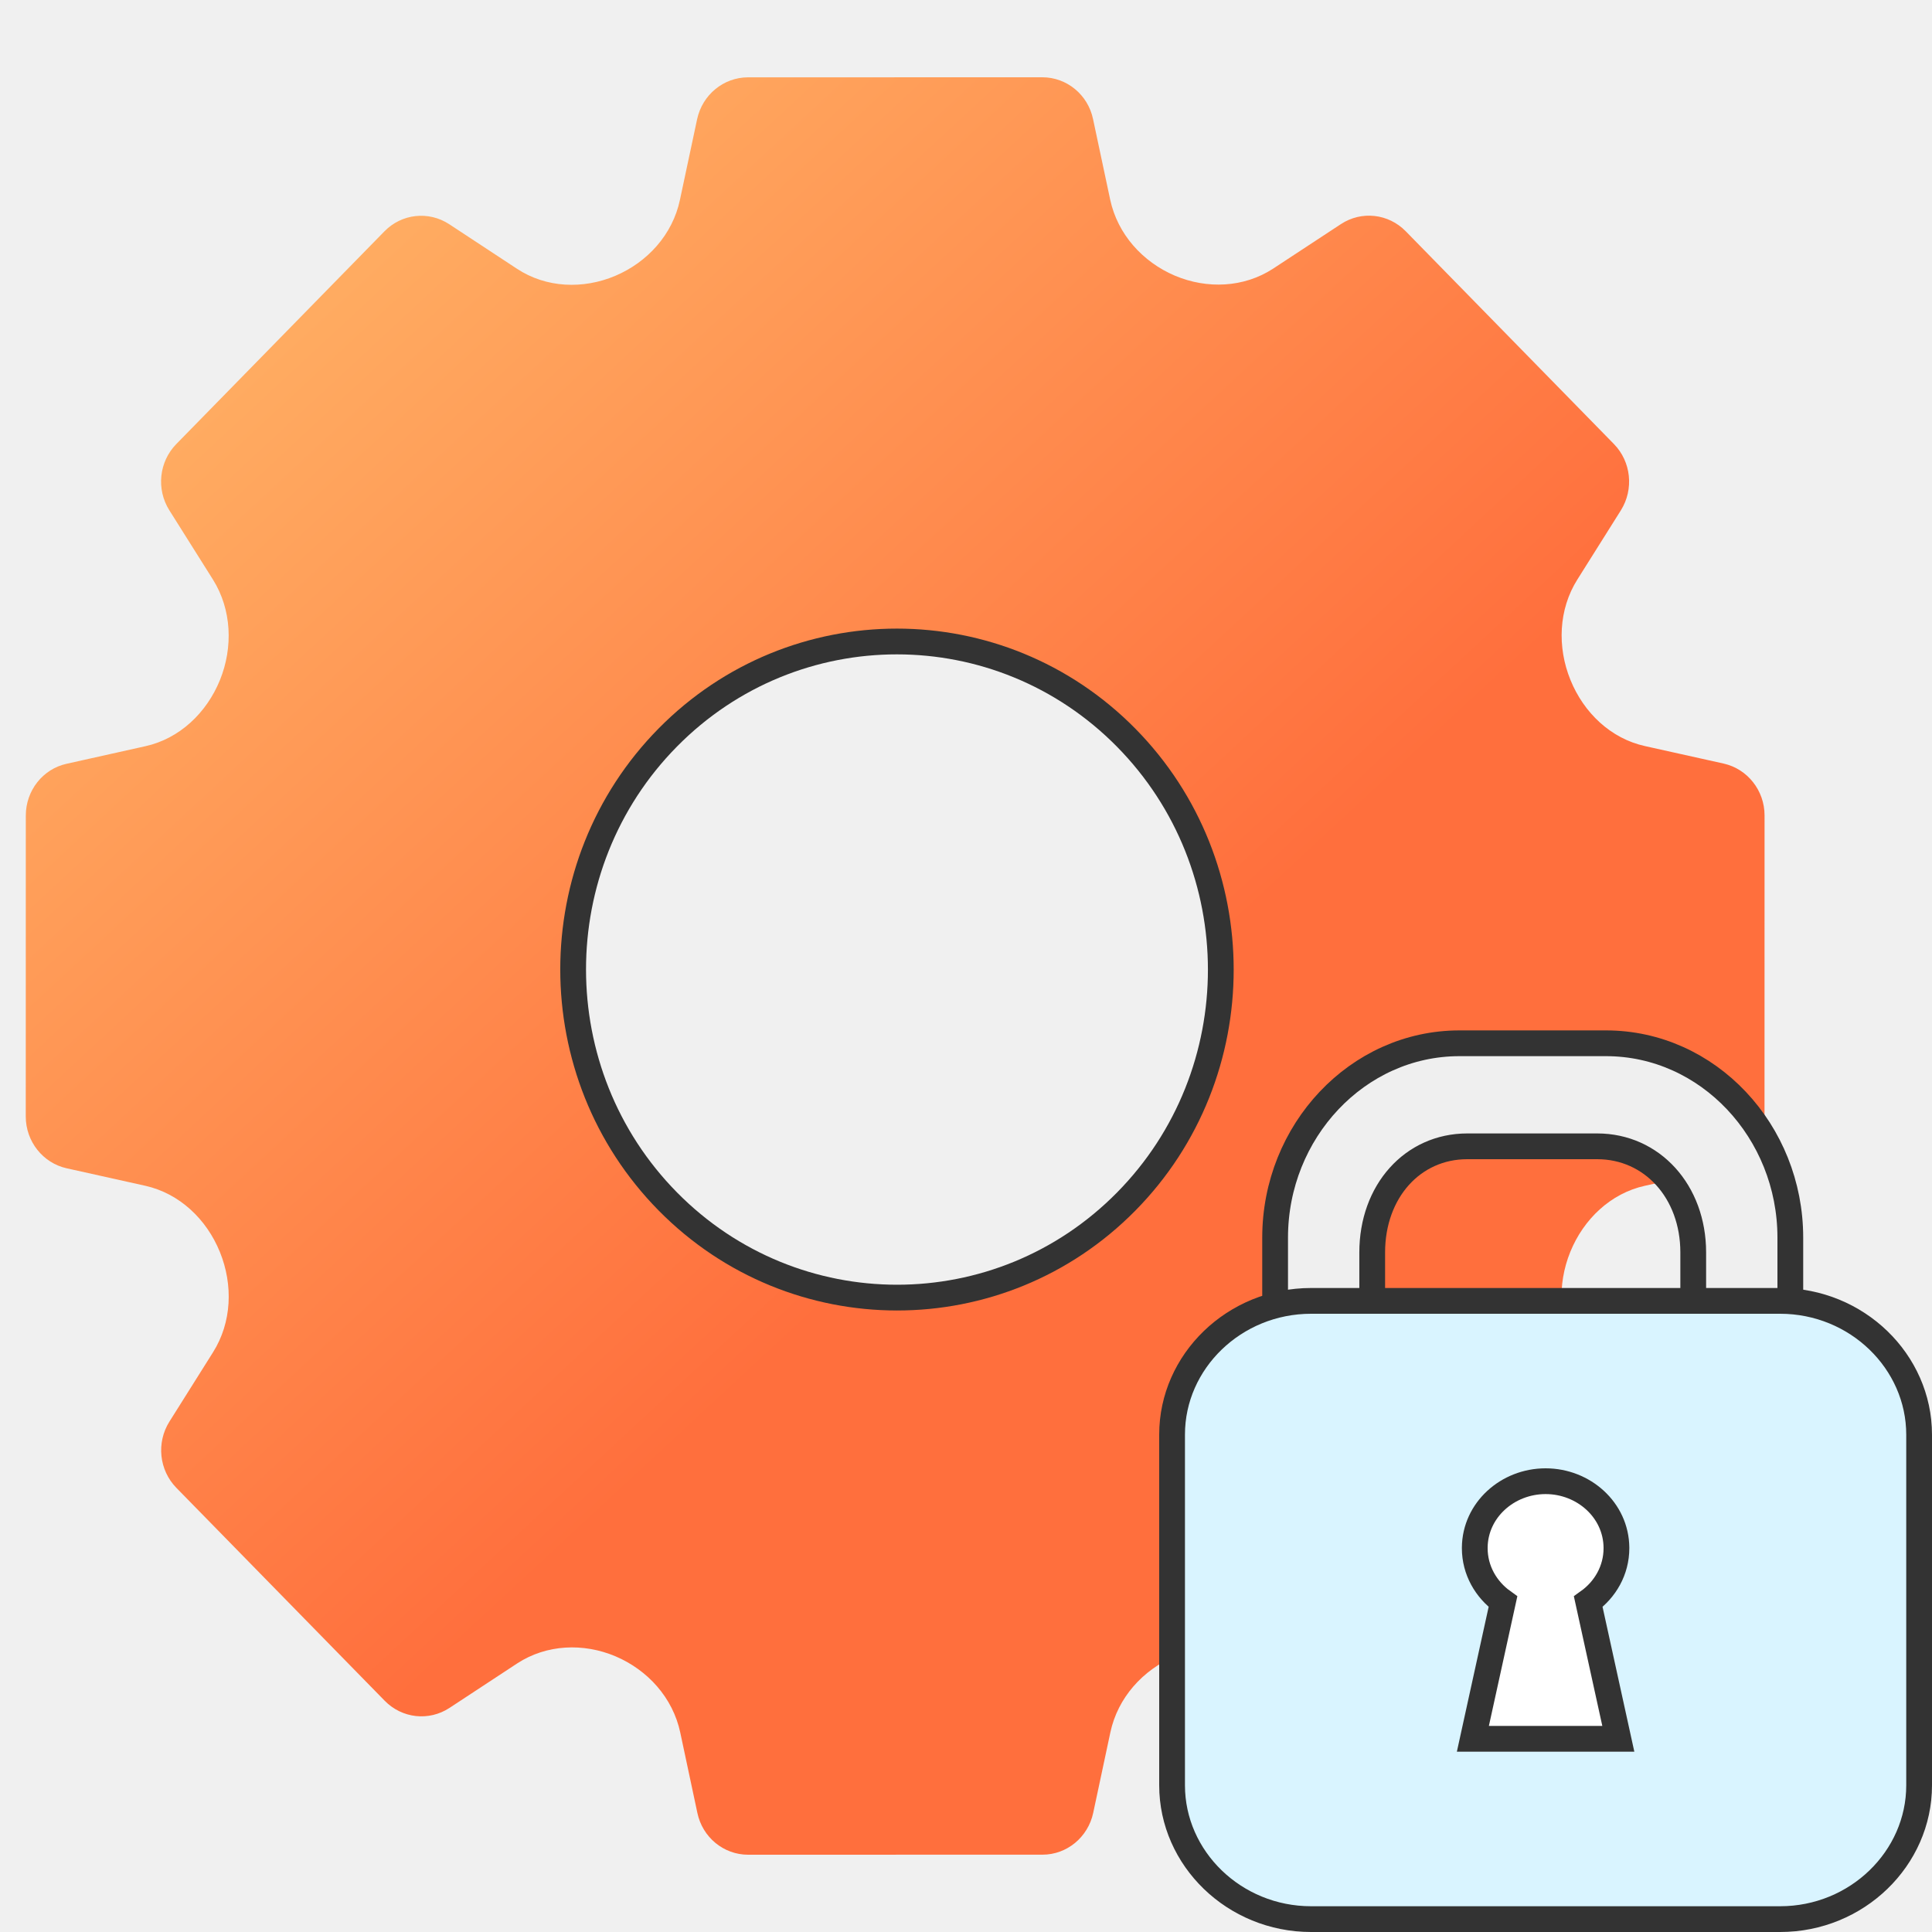
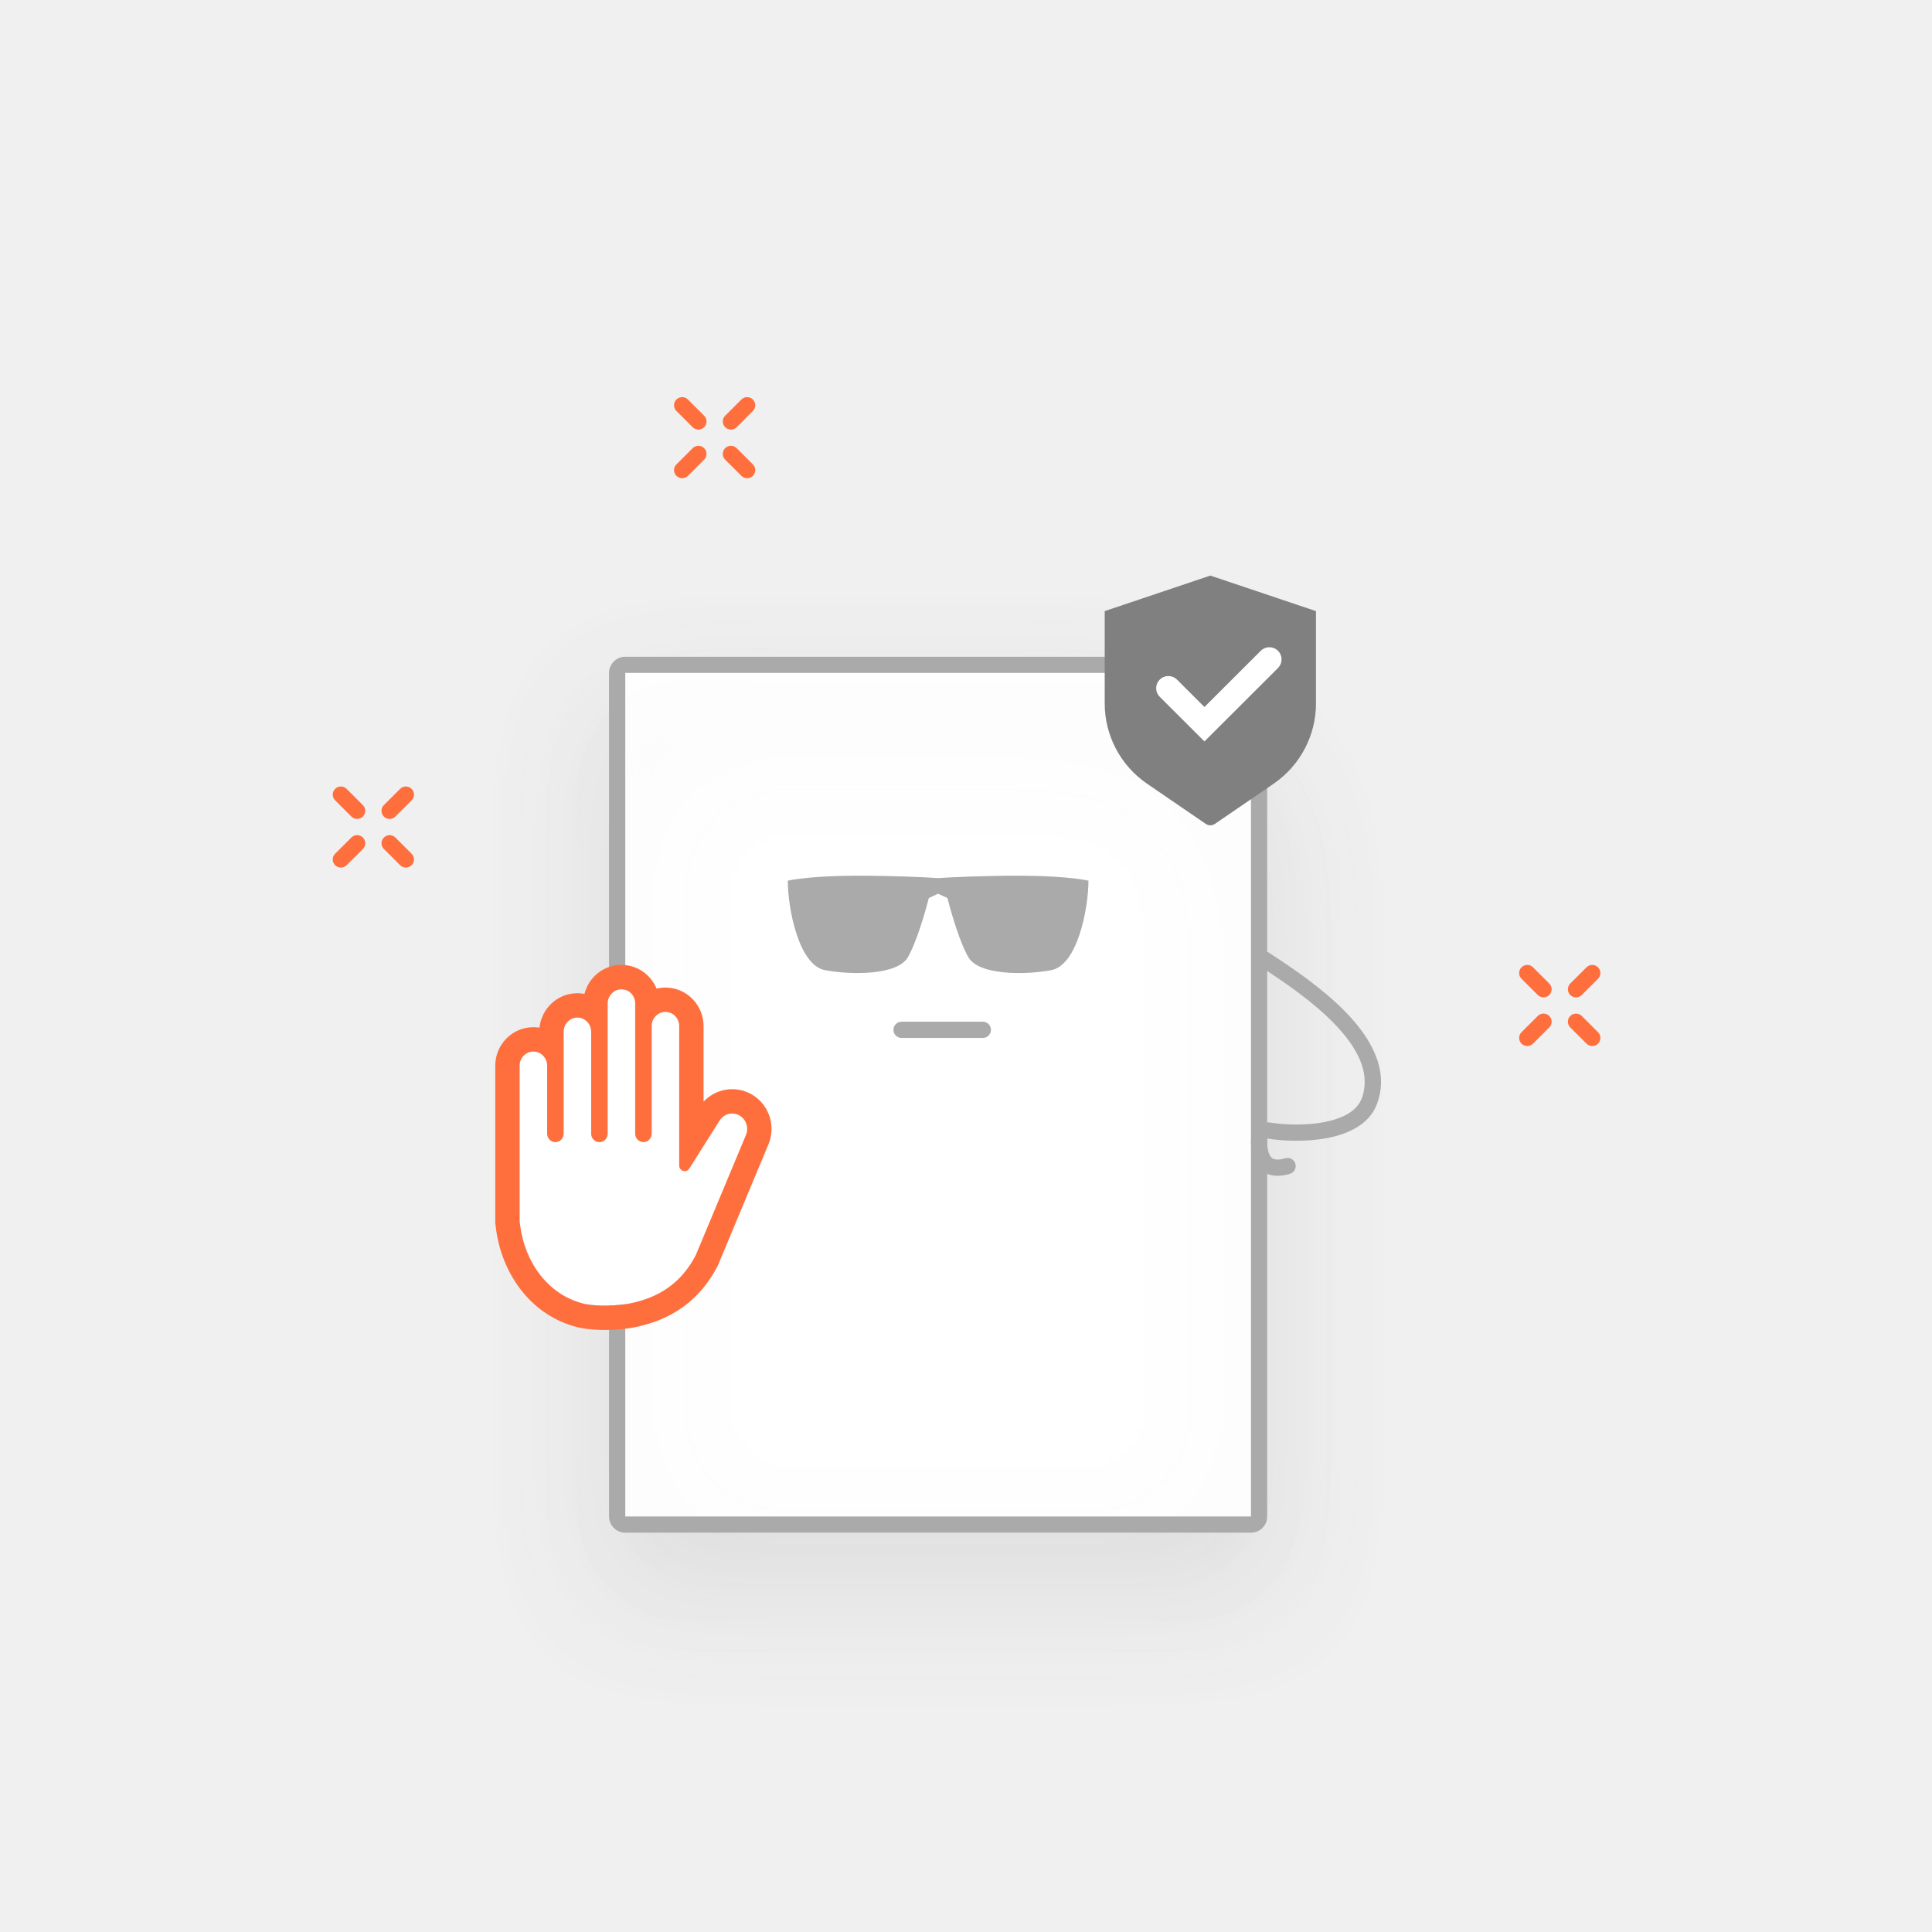
- <svg xmlns="http://www.w3.org/2000/svg" width="75" height="75" viewBox="0 0 75 75" fill="none">
-   <path fill-rule="evenodd" clip-rule="evenodd" d="M52.062 66.3L49.43 64.57C48.297 63.825 46.865 63.765 45.615 64.296C44.369 64.823 43.391 65.902 43.104 67.251L42.438 70.376C42.236 71.32 41.417 71.999 40.47 71.998L29.04 72C28.093 72 27.27 71.325 27.072 70.377L26.407 67.255C26.12 65.906 25.145 64.831 23.896 64.299C22.65 63.772 21.218 63.831 20.08 64.572L17.449 66.301C16.65 66.825 15.606 66.71 14.934 66.023L6.848 57.759C6.176 57.072 6.064 56.005 6.576 55.188L8.267 52.499C9.001 51.337 9.055 49.877 8.535 48.6C8.018 47.326 6.966 46.33 5.642 46.032L2.588 45.353C1.664 45.147 1 44.31 1 43.342L1.002 31.66C1.001 30.692 1.661 29.851 2.589 29.649L5.647 28.967C6.966 28.674 8.018 27.679 8.538 26.401C9.054 25.128 8.995 23.664 8.269 22.502L6.573 19.808C6.06 18.991 6.173 17.924 6.844 17.238L14.923 8.981C15.594 8.294 16.638 8.18 17.438 8.703L20.07 10.434C21.203 11.18 22.639 11.235 23.885 10.708C25.131 10.181 26.113 9.106 26.396 7.753L27.062 4.628C27.264 3.684 28.083 3.005 29.034 3.002L40.464 3C41.411 3 42.234 3.675 42.432 4.623L43.096 7.745C43.384 9.094 44.358 10.169 45.608 10.701C46.854 11.228 48.286 11.169 49.423 10.428L52.055 8.699C52.854 8.175 53.898 8.291 54.57 8.977L62.652 17.237C63.324 17.924 63.432 18.995 62.924 19.808L61.233 22.497C60.503 23.655 60.445 25.119 60.965 26.396C61.482 27.67 62.53 28.67 63.858 28.963L66.912 29.642C67.836 29.849 68.5 30.686 68.5 31.654L68.498 43.336C68.499 44.304 67.839 45.145 66.907 45.351L63.849 46.033C62.53 46.326 61.478 47.321 60.958 48.599C60.442 49.872 60.497 51.34 61.227 52.498L62.92 55.188C63.432 56.005 63.32 57.072 62.648 57.758L54.565 66.019C53.906 66.71 52.858 66.828 52.062 66.3ZM43.745 46.597C48.463 41.774 48.465 33.382 43.745 28.558C39.024 23.733 30.905 23.927 26.186 28.75C21.468 33.572 21.153 41.772 25.873 46.597C30.594 51.422 39.026 51.42 43.745 46.597Z" fill="url(#paint0_linear_1557_39637)" />
-   <path d="M43.717 46.646C48.618 41.679 48.616 33.602 43.714 28.633C38.808 23.66 30.828 23.659 25.924 28.63C21.023 33.597 21.025 41.674 25.927 46.643C30.833 51.615 38.813 51.617 43.717 46.646Z" stroke="#333333" stroke-linecap="round" stroke-linejoin="round" />
-   <path d="M65.731 51.357V51.857H66.231H67.839C68.197 51.857 68.546 51.9 68.876 51.984L69.5 52.145V51.5V48.044C69.5 43.921 66.308 40.5 62.345 40.5H56.655C52.693 40.5 49.5 43.921 49.5 48.044V51.5V52.143L50.123 51.985C50.458 51.9 50.803 51.857 51.161 51.857H52.769H53.269V51.357V48.62C53.269 46.248 54.837 44.5 56.959 44.5H62.003C64.13 44.5 65.731 46.255 65.731 48.62V51.357Z" fill="#EFEFEF" stroke="#333333" />
-   <path d="M50.897 50.5H69.103C72.087 50.5 74.5 52.855 74.5 55.695V69.305C74.5 72.145 72.087 74.5 69.103 74.5H50.897C47.913 74.5 45.5 72.145 45.5 69.305V55.69C45.5 52.852 47.913 50.5 50.897 50.5Z" fill="#D9F4FF" stroke="#333333" />
-   <path d="M62.202 67.5H62.823L62.69 66.893L61.655 62.178C62.314 61.708 62.75 60.959 62.75 60.1V60.1V60.1V60.1V60.1V60.1V60.1V60.1V60.1V60.1V60.1V60.1V60.1V60.1V60.1V60.1V60.1V60.099V60.099V60.099V60.099V60.099V60.099V60.099V60.099V60.099V60.099V60.099V60.099V60.099V60.099V60.099V60.099V60.099V60.099V60.099V60.099V60.099V60.099V60.099V60.099V60.099V60.099V60.099V60.099V60.098V60.098V60.098V60.098V60.098V60.098V60.098V60.098V60.098V60.098V60.098V60.098V60.098V60.098V60.098V60.098V60.098V60.098V60.098V60.098V60.098V60.098V60.098V60.097V60.097V60.097V60.097V60.097V60.097V60.097V60.097V60.097V60.097V60.097V60.097V60.097V60.097V60.097V60.097V60.097V60.097V60.097V60.097V60.097V60.097V60.097V60.097V60.097V60.097V60.096V60.096V60.096V60.096V60.096V60.096V60.096V60.096V60.096V60.096V60.096V60.096V60.096V60.096V60.096V60.096V60.096V60.096V60.096V60.096V60.096V60.096V60.096V60.096V60.096V60.096V60.096V60.096V60.096V60.096V60.095V60.095V60.095V60.095V60.095V60.095V60.095V60.095V60.095V60.095V60.095V60.095V60.095V60.095V60.095V60.095V60.095V60.095V60.095V60.095V60.095V60.095V60.095V60.095V60.095V60.094V60.094V60.094V60.094V60.094V60.094V60.094V60.094V60.094V60.094V60.094V60.094V60.094V60.094V60.094V60.094V60.094V60.094V60.094V60.094V60.094V60.094V60.094V60.094V60.094V60.094V60.094V60.094V60.093V60.093V60.093V60.093V60.093V60.093V60.093V60.093V60.093V60.093V60.093V60.093V60.093V60.093V60.093V60.093V60.093V60.093V60.093V60.093V60.093V60.093V60.093V60.093V60.093V60.093V60.093V60.093V60.093V60.093V60.093V60.092V60.092V60.092V60.092V60.092V60.092V60.092V60.092V60.092V60.092V60.092V60.092V60.092V60.092V60.092V60.092V60.092V60.092V60.092V60.092V60.092V60.092V60.092V60.092V60.092V60.092V60.092V60.092V60.092V60.091V60.091V60.091V60.091V60.091V60.091V60.091V60.091V60.091V60.091V60.091V60.091V60.091V60.091V60.091V60.091V60.091V60.091V60.091V60.091V60.091V60.091V60.091V60.091V60.091V60.091V60.09V60.09V60.09V60.09V60.09V60.09V60.09V60.09V60.09V60.09V60.09V60.09V60.09V60.09V60.09V60.09V60.09V60.09V60.09V60.09V60.09V60.09V60.09V60.09V60.09V60.09V60.09V60.09V60.09V60.09V60.09V60.089V60.089V60.089V60.089V60.089V60.089V60.089V60.089V60.089V60.089V60.089V60.089V60.089V60.089V60.089V60.089V60.089V60.089V60.089V60.089V60.089V60.089V60.089V60.089V60.089V60.089V60.089V60.089V60.089V60.088V60.088V60.088V60.088V60.088V60.088V60.088V60.088V60.088V60.088V60.088V60.088V60.088V60.088V60.088V60.088V60.088V60.088V60.088V60.088V60.088V60.088V60.088V60.088V60.088V60.087V60.087V60.087V60.087V60.087V60.087V60.087V60.087V60.087V60.087V60.087V60.087V60.087V60.087V60.087V60.087V60.087V60.087V60.087V60.087V60.087V60.087V60.087V60.087V60.087V60.087V60.087V60.087V60.087V60.087V60.087V60.086V60.086V60.086V60.086V60.086V60.086V60.086V60.086V60.086V60.086V60.086V60.086V60.086V60.086V60.086V60.086V60.086V60.086V60.086V60.086V60.086V60.086V60.086V60.086V60.086V60.086V60.086V60.085V60.085V60.085V60.085V60.085V60.085V60.085V60.085V60.085V60.085V60.085V60.085V60.085V60.085V60.085V60.085V60.085V60.085V60.085V60.085V60.085V60.085V60.085V60.085V60.084V60.084V60.084V60.084V60.084V60.084V60.084V60.084V60.084V60.084V60.084V60.084V60.084V60.084V60.084V60.084V60.084V60.084V60.084V60.084V60.084V60.084V60.084V60.084V60.084V60.084V60.084V60.084V60.084V60.083V60.083V60.083V60.083V60.083V60.083V60.083V60.083V60.083V60.083V60.083V60.083V60.083V60.083V60.083V60.083V60.083V60.083V60.083V60.083V60.083V60.083V60.083V60.083V60.083V60.082V60.082V60.082V60.082V60.082V60.082V60.082V60.082V60.082V60.082V60.082V60.082V60.082V60.082V60.082V60.082V60.082V60.082V60.082V60.082V60.082V60.082V60.081V60.081V60.081V60.081V60.081V60.081V60.081H62.75L62.75 60.077C62.737 58.62 61.477 57.5 60 57.5C58.523 57.5 57.263 58.62 57.25 60.077H57.25V60.081V60.081V60.081V60.081V60.081V60.081V60.081V60.082V60.082V60.082V60.082V60.082V60.082V60.082V60.082V60.082V60.082V60.082V60.082V60.082V60.082V60.082V60.082V60.082V60.082V60.082V60.082V60.082V60.082V60.083V60.083V60.083V60.083V60.083V60.083V60.083V60.083V60.083V60.083V60.083V60.083V60.083V60.083V60.083V60.083V60.083V60.083V60.083V60.083V60.083V60.083V60.083V60.083V60.083V60.084V60.084V60.084V60.084V60.084V60.084V60.084V60.084V60.084V60.084V60.084V60.084V60.084V60.084V60.084V60.084V60.084V60.084V60.084V60.084V60.084V60.084V60.084V60.084V60.084V60.084V60.084V60.084V60.084V60.085V60.085V60.085V60.085V60.085V60.085V60.085V60.085V60.085V60.085V60.085V60.085V60.085V60.085V60.085V60.085V60.085V60.085V60.085V60.085V60.085V60.085V60.085V60.085V60.086V60.086V60.086V60.086V60.086V60.086V60.086V60.086V60.086V60.086V60.086V60.086V60.086V60.086V60.086V60.086V60.086V60.086V60.086V60.086V60.086V60.086V60.086V60.086V60.086V60.086V60.086V60.087V60.087V60.087V60.087V60.087V60.087V60.087V60.087V60.087V60.087V60.087V60.087V60.087V60.087V60.087V60.087V60.087V60.087V60.087V60.087V60.087V60.087V60.087V60.087V60.087V60.087V60.087V60.087V60.087V60.087V60.087V60.088V60.088V60.088V60.088V60.088V60.088V60.088V60.088V60.088V60.088V60.088V60.088V60.088V60.088V60.088V60.088V60.088V60.088V60.088V60.088V60.088V60.088V60.088V60.088V60.088V60.089V60.089V60.089V60.089V60.089V60.089V60.089V60.089V60.089V60.089V60.089V60.089V60.089V60.089V60.089V60.089V60.089V60.089V60.089V60.089V60.089V60.089V60.089V60.089V60.089V60.089V60.089V60.089V60.089V60.09V60.09V60.09V60.09V60.09V60.09V60.09V60.09V60.09V60.09V60.09V60.09V60.09V60.09V60.09V60.09V60.09V60.09V60.09V60.09V60.09V60.09V60.09V60.09V60.09V60.09V60.09V60.09V60.09V60.09V60.09V60.091V60.091V60.091V60.091V60.091V60.091V60.091V60.091V60.091V60.091V60.091V60.091V60.091V60.091V60.091V60.091V60.091V60.091V60.091V60.091V60.091V60.091V60.091V60.091V60.091V60.091V60.092V60.092V60.092V60.092V60.092V60.092V60.092V60.092V60.092V60.092V60.092V60.092V60.092V60.092V60.092V60.092V60.092V60.092V60.092V60.092V60.092V60.092V60.092V60.092V60.092V60.092V60.092V60.092V60.092V60.093V60.093V60.093V60.093V60.093V60.093V60.093V60.093V60.093V60.093V60.093V60.093V60.093V60.093V60.093V60.093V60.093V60.093V60.093V60.093V60.093V60.093V60.093V60.093V60.093V60.093V60.093V60.093V60.093V60.093V60.093V60.094V60.094V60.094V60.094V60.094V60.094V60.094V60.094V60.094V60.094V60.094V60.094V60.094V60.094V60.094V60.094V60.094V60.094V60.094V60.094V60.094V60.094V60.094V60.094V60.094V60.094V60.094V60.094V60.095V60.095V60.095V60.095V60.095V60.095V60.095V60.095V60.095V60.095V60.095V60.095V60.095V60.095V60.095V60.095V60.095V60.095V60.095V60.095V60.095V60.095V60.095V60.095V60.095V60.096V60.096V60.096V60.096V60.096V60.096V60.096V60.096V60.096V60.096V60.096V60.096V60.096V60.096V60.096V60.096V60.096V60.096V60.096V60.096V60.096V60.096V60.096V60.096V60.096V60.096V60.096V60.096V60.096V60.096V60.097V60.097V60.097V60.097V60.097V60.097V60.097V60.097V60.097V60.097V60.097V60.097V60.097V60.097V60.097V60.097V60.097V60.097V60.097V60.097V60.097V60.097V60.097V60.097V60.097V60.097V60.098V60.098V60.098V60.098V60.098V60.098V60.098V60.098V60.098V60.098V60.098V60.098V60.098V60.098V60.098V60.098V60.098V60.098V60.098V60.098V60.098V60.098V60.098V60.099V60.099V60.099V60.099V60.099V60.099V60.099V60.099V60.099V60.099V60.099V60.099V60.099V60.099V60.099V60.099V60.099V60.099V60.099V60.099V60.099V60.099V60.099V60.099V60.099V60.099V60.099V60.099V60.1V60.1V60.1V60.1V60.1V60.1V60.1V60.1V60.1V60.1V60.1V60.1V60.1V60.1V60.1V60.1V60.1C57.25 60.959 57.689 61.708 58.345 62.177L57.31 66.893L57.177 67.5H57.798H59.998H62.202Z" fill="white" stroke="#333333" />
+ <svg xmlns="http://www.w3.org/2000/svg" width="242" height="242" viewBox="0 0 242 242" fill="none">
+   <g filter="url(#filter0_d_2249_35176)">
+     <path d="M76.285 84.29C76.285 83.168 77.196 82.258 78.32 82.258H144.99L158.731 95.974V189.955C158.731 191.078 157.82 191.987 156.695 191.987H78.32C77.196 191.987 76.285 191.078 76.285 189.955V84.29Z" fill="white" />
+   </g>
+   <g filter="url(#filter1_d_2249_35176)">
+     <path d="M76.285 189.955V84.29C76.285 83.238 77.086 82.373 78.113 82.269L78.32 82.258H144.99L158.731 95.974V189.955L158.72 190.163C158.623 191.12 157.862 191.88 156.903 191.976L156.695 191.987V96.815L144.147 84.29H78.32V191.987L78.113 191.976C77.154 191.88 76.393 191.12 76.296 190.163L76.285 189.955ZM156.695 189.955V191.987H78.32V189.955H156.695Z" fill="#AAAAAA" />
+   </g>
+   <path fill-rule="evenodd" clip-rule="evenodd" d="M117.508 109.989C119.082 109.882 123.047 109.689 127.673 109.689C132.472 109.689 135.45 110.105 136.338 110.312C136.338 113.738 134.989 120.903 131.672 121.523C128.34 122.146 122.674 122.146 121.34 119.966C120.274 118.222 119.119 114.256 118.674 112.493L117.508 111.947L116.341 112.493C115.897 114.256 114.741 118.222 113.676 119.966C112.342 122.146 106.676 122.146 103.343 121.523C100.027 120.903 98.678 113.738 98.678 110.312C99.566 110.105 102.543 109.689 107.343 109.689C111.969 109.689 115.934 109.882 117.508 109.989Z" fill="#AAAAAA" />
+   <path fill-rule="evenodd" clip-rule="evenodd" d="M76.115 125.687C76.115 124.708 76.886 123.914 77.838 123.914C78.79 123.914 79.56 124.708 79.56 125.687V141.997C79.56 142.584 80.023 143.061 80.594 143.061C81.165 143.061 81.629 142.584 81.629 141.997V128.524C81.629 127.544 82.399 126.751 83.351 126.751C84.302 126.751 85.074 127.544 85.074 128.524V143.061V145.987C85.074 146.693 85.967 146.965 86.341 146.373L90.141 140.357C90.69 139.49 91.804 139.221 92.668 139.749C93.48 140.242 93.808 141.279 93.436 142.17L87.141 157.243C85.307 160.748 82.506 162.551 78.871 163.27C77.296 163.582 74.57 163.671 73.013 163.27C68.618 162.14 65.737 158.104 65.151 153.481L65.088 152.988V147.315V143.061V133.487C65.088 132.509 65.86 131.714 66.811 131.714C67.762 131.714 68.534 132.509 68.534 133.487V141.997C68.534 142.584 68.997 143.061 69.568 143.061C70.139 143.061 70.602 142.584 70.602 141.997V129.233C70.602 128.253 71.373 127.46 72.324 127.46C73.276 127.46 74.048 128.253 74.048 129.233V141.997C74.048 142.584 74.511 143.061 75.081 143.061C75.652 143.061 76.115 142.584 76.115 141.997V125.687Z" fill="white" />
+   <path d="M78.091 120.872C80.012 120.971 81.566 122.193 82.243 123.832C82.598 123.748 82.967 123.702 83.351 123.702L83.604 123.708C86.202 123.842 88.128 126.029 88.128 128.523V137.993C89.618 136.396 92.035 135.933 94.039 137.019L94.259 137.146L94.456 137.271C96.375 138.566 97.113 141.007 96.337 143.13L96.254 143.341L89.961 158.415L89.909 158.536L89.848 158.653C87.605 162.939 84.115 165.238 79.878 166.173L79.466 166.26C78.449 166.461 77.178 166.573 75.967 166.585C74.934 166.596 73.75 166.537 72.696 166.323L72.251 166.222C66.545 164.754 63.048 159.734 62.196 154.382L62.121 153.863L62.059 153.37L62.035 153.18V133.486C62.035 130.912 64.087 128.666 66.811 128.666L67.064 128.672C67.237 128.68 67.408 128.699 67.574 128.725C67.822 126.37 69.781 124.41 72.324 124.41L72.578 124.417C72.794 124.428 73.004 124.455 73.21 124.493C73.729 122.455 75.545 120.865 77.837 120.865L78.091 120.872ZM77.837 123.913C76.886 123.913 76.115 124.708 76.115 125.686V141.996C76.115 142.584 75.652 143.06 75.081 143.06C74.511 143.06 74.048 142.584 74.048 141.996V129.231C74.048 128.253 73.276 127.458 72.324 127.458C71.374 127.458 70.602 128.253 70.602 129.231V141.996C70.602 142.584 70.139 143.059 69.568 143.06C68.998 143.06 68.535 142.584 68.535 141.996V133.486C68.535 132.507 67.762 131.714 66.811 131.714C65.86 131.714 65.089 132.508 65.088 133.486V152.988L65.151 153.48C65.737 158.102 68.618 162.139 73.013 163.27C74.57 163.67 77.296 163.582 78.871 163.27C82.506 162.55 85.307 160.747 87.141 157.243L93.437 142.169C93.808 141.278 93.48 140.242 92.669 139.748C91.804 139.221 90.689 139.489 90.141 140.356L86.341 146.372C85.968 146.965 85.074 146.691 85.074 145.986V128.523C85.074 127.543 84.302 126.75 83.351 126.75C82.4 126.75 81.629 127.543 81.629 128.523V141.996C81.629 142.584 81.165 143.059 80.594 143.06C80.025 143.06 79.561 142.584 79.561 141.996V125.686C79.561 124.707 78.789 123.913 77.837 123.913Z" fill="#FF6F3D" />
+   <path d="M123.106 127.979C123.668 127.979 124.124 128.434 124.124 128.995C124.124 129.555 123.668 130.011 123.106 130.011H112.928C112.366 130.011 111.91 129.555 111.91 128.995C111.91 128.434 112.366 127.979 112.928 127.979H123.106Z" fill="#AAAAAA" />
+   <path d="M88.201 52.074L88.271 52.151C88.597 52.55 88.573 53.138 88.201 53.51C87.828 53.882 87.238 53.906 86.839 53.581L86.762 53.51L84.726 51.479C84.328 51.082 84.328 50.438 84.726 50.042C85.123 49.645 85.768 49.645 86.165 50.042L88.201 52.074Z" fill="#FF6F3D" />
+   <path d="M90.833 57.575L90.763 57.497C90.437 57.098 90.46 56.51 90.833 56.138C91.206 55.766 91.796 55.742 92.195 56.068L92.272 56.138L94.308 58.169C94.706 58.566 94.706 59.21 94.308 59.606C93.911 60.003 93.266 60.003 92.869 59.606L90.833 57.575Z" fill="#FF6F3D" />
+   <path d="M92.272 53.51L92.195 53.581C91.796 53.906 91.206 53.882 90.833 53.51C90.46 53.138 90.437 52.55 90.763 52.151L90.833 52.074L92.869 50.042C93.266 49.645 93.911 49.645 94.308 50.042C94.706 50.438 94.706 51.082 94.308 51.479L92.272 53.51Z" fill="#FF6F3D" />
+   <path d="M86.762 56.138L86.839 56.068C87.238 55.742 87.828 55.766 88.201 56.138C88.573 56.51 88.597 57.098 88.271 57.497L88.201 57.575L86.165 59.606C85.768 60.003 85.123 60.003 84.726 59.606C84.328 59.21 84.328 58.566 84.726 58.169L86.762 56.138Z" fill="#FF6F3D" />
+   <path d="M45.451 100.844L45.521 100.921C45.847 101.319 45.824 101.908 45.451 102.28C45.078 102.652 44.489 102.676 44.089 102.35L44.011 102.28L41.976 100.248C41.578 99.851 41.578 99.208 41.976 98.812C42.373 98.414 43.018 98.414 43.415 98.812L45.451 100.844Z" fill="#FF6F3D" />
+   <path d="M48.083 106.344L48.013 106.266C47.687 105.867 47.711 105.279 48.083 104.907C48.456 104.535 49.046 104.512 49.445 104.837L49.523 104.907L51.558 106.939C51.956 107.335 51.956 107.978 51.558 108.376C51.161 108.772 50.516 108.772 50.119 108.376L48.083 106.344Z" fill="#FF6F3D" />
+   <path d="M49.523 102.28L49.445 102.35C49.046 102.676 48.456 102.652 48.083 102.28C47.711 101.908 47.687 101.319 48.013 100.921L48.083 100.844L50.119 98.812C50.516 98.414 51.161 98.414 51.558 98.812C51.956 99.208 51.956 99.852 51.558 100.248L49.523 102.28Z" fill="#FF6F3D" />
+   <path d="M44.011 104.907L44.089 104.837C44.489 104.512 45.078 104.535 45.451 104.907C45.824 105.279 45.847 105.868 45.521 106.266L45.451 106.344L43.415 108.376C43.018 108.773 42.373 108.773 41.976 108.376C41.578 107.979 41.578 107.335 41.976 106.939L44.011 104.907Z" fill="#FF6F3D" />
+   <path d="M194.058 123.195L194.128 123.272C194.454 123.671 194.43 124.26 194.058 124.632C193.685 125.004 193.095 125.027 192.696 124.702L192.618 124.632L190.583 122.6C190.185 122.203 190.185 121.559 190.583 121.163C190.98 120.766 191.625 120.766 192.022 121.163L194.058 123.195Z" fill="#FF6F3D" />
+   <path d="M196.69 128.695L196.62 128.618C196.294 128.219 196.317 127.63 196.69 127.259C197.062 126.887 197.653 126.863 198.052 127.188L198.129 127.259L200.165 129.291C200.563 129.687 200.563 130.33 200.165 130.727C199.768 131.123 199.123 131.123 198.726 130.727L196.69 128.695Z" fill="#FF6F3D" />
+   <path d="M198.129 124.632L198.052 124.702C197.653 125.027 197.062 125.004 196.69 124.632C196.317 124.26 196.294 123.671 196.62 123.272L196.69 123.195L198.726 121.163C199.123 120.766 199.768 120.766 200.165 121.163C200.563 121.559 200.563 122.204 200.165 122.6L198.129 124.632Z" fill="#FF6F3D" />
+   <path d="M192.618 127.259L192.696 127.188C193.095 126.863 193.685 126.887 194.058 127.259C194.43 127.63 194.454 128.22 194.128 128.618L194.058 128.695L192.022 130.727C191.625 131.124 190.98 131.124 190.583 130.727C190.185 130.331 190.185 129.687 190.583 129.291L192.618 127.259Z" fill="#FF6F3D" />
+   <path d="M143.463 82.256L157.713 96.48H144.481C143.919 96.48 143.463 96.025 143.463 95.464V82.256Z" fill="#AAAAAA" />
+   <path d="M138.374 76.547L151.606 72.096L164.838 76.547V88.113C164.838 92.134 162.852 95.896 159.53 98.169L152.181 103.198C151.835 103.436 151.377 103.436 151.031 103.198L143.682 98.169C140.36 95.896 138.374 92.134 138.374 88.113V76.547Z" fill="#808080" />
+   <path d="M158.038 81.412C158.637 80.924 159.522 80.959 160.081 81.517C160.64 82.075 160.674 82.957 160.186 83.556L160.081 83.672L150.867 92.87L145.268 87.281L145.162 87.165C144.673 86.567 144.709 85.684 145.268 85.126C145.827 84.568 146.711 84.533 147.311 85.021L147.427 85.126L150.867 88.56L157.922 81.517L158.038 81.412Z" fill="white" />
+   <path d="M157.013 119.294C157.301 118.854 157.873 118.708 158.331 118.944L158.422 118.997L159.488 119.693C162.123 121.418 165.684 123.846 168.466 126.68C171.501 129.771 173.921 133.674 172.627 137.849L172.491 138.253C171.526 140.885 168.811 142.062 166.23 142.554C163.919 142.994 161.418 142.947 159.533 142.722L158.766 142.614C158.758 142.613 158.75 142.614 158.744 142.614C158.694 143.504 158.8 144.325 159.105 144.8C159.237 145.005 159.398 145.133 159.626 145.198C159.876 145.269 160.303 145.29 160.992 145.085L161.092 145.06C161.599 144.963 162.106 145.264 162.258 145.768C162.419 146.305 162.113 146.871 161.575 147.032L161.231 147.125C160.438 147.318 159.713 147.337 159.067 147.153C158.307 146.936 157.758 146.468 157.392 145.898C156.705 144.832 156.65 143.41 156.717 142.404L156.746 142.167C156.958 141.016 158.116 140.453 159.088 140.609L159.788 140.705C161.507 140.91 163.789 140.951 165.848 140.559C168.261 140.1 170.002 139.127 170.579 137.555L170.678 137.262C171.62 134.225 169.96 131.106 167.012 128.102C164.39 125.432 160.998 123.114 158.38 121.397L157.31 120.7L157.226 120.638C156.824 120.315 156.726 119.735 157.013 119.294Z" fill="#AAAAAA" />
  <defs>
-     <linearGradient id="paint0_linear_1557_39637" x1="-0.268" y1="-1.915" x2="40.991" y2="42.56" gradientUnits="userSpaceOnUse">
-       <stop stop-color="#FFC671" />
-       <stop offset="1" stop-color="#FF6F3D" />
-     </linearGradient>
+     <filter id="filter0_d_2249_35176" x="61.285" y="74.258" width="112.446" height="139.73" filterUnits="userSpaceOnUse" color-interpolation-filters="sRGB">
+       <feFlood flood-opacity="0" result="BackgroundImageFix" />
+       <feColorMatrix in="SourceAlpha" type="matrix" values="0 0 0 0 0 0 0 0 0 0 0 0 0 0 0 0 0 0 127 0" result="hardAlpha" />
+       <feOffset dy="7" />
+       <feGaussianBlur stdDeviation="7.5" />
+       <feColorMatrix type="matrix" values="0 0 0 0 0.333 0 0 0 0 0.333 0 0 0 0 0.333 0 0 0 0.1 0" />
+       <feBlend mode="normal" in2="BackgroundImageFix" result="effect1_dropShadow_2249_35176" />
+       <feBlend mode="normal" in="SourceGraphic" in2="effect1_dropShadow_2249_35176" result="shape" />
+     </filter>
+     <filter id="filter1_d_2249_35176" x="61.285" y="74.258" width="112.446" height="139.73" filterUnits="userSpaceOnUse" color-interpolation-filters="sRGB">
+       <feFlood flood-opacity="0" result="BackgroundImageFix" />
+       <feColorMatrix in="SourceAlpha" type="matrix" values="0 0 0 0 0 0 0 0 0 0 0 0 0 0 0 0 0 0 127 0" result="hardAlpha" />
+       <feOffset dy="7" />
+       <feGaussianBlur stdDeviation="7.5" />
+       <feColorMatrix type="matrix" values="0 0 0 0 0.333 0 0 0 0 0.333 0 0 0 0 0.333 0 0 0 0.1 0" />
+       <feBlend mode="normal" in2="BackgroundImageFix" result="effect1_dropShadow_2249_35176" />
+       <feBlend mode="normal" in="SourceGraphic" in2="effect1_dropShadow_2249_35176" result="shape" />
+     </filter>
  </defs>
</svg>
